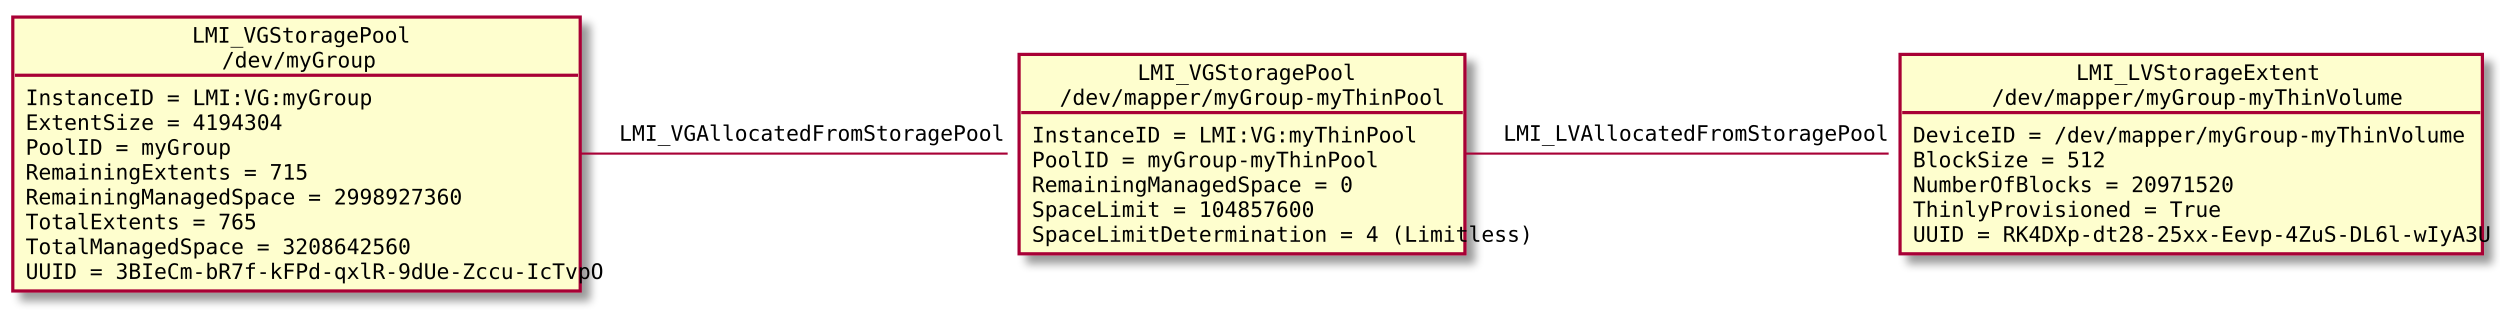
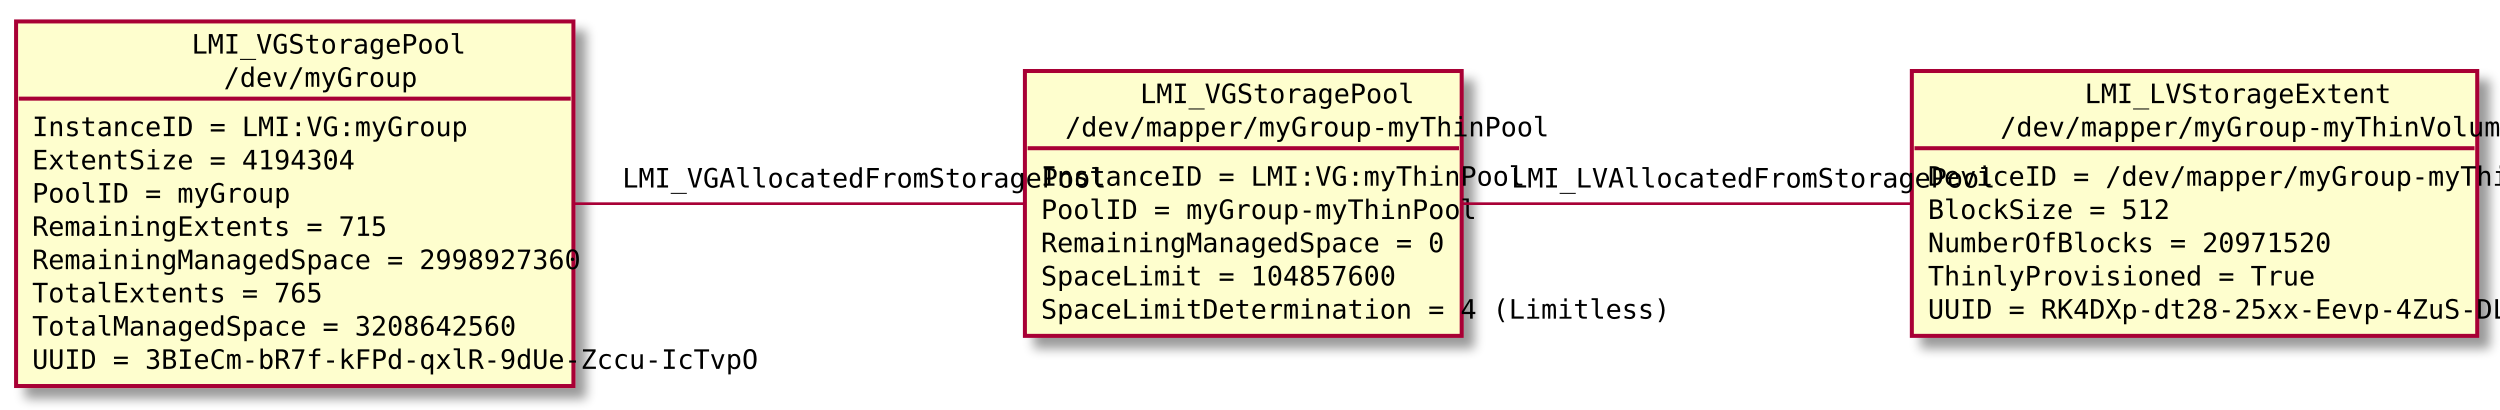
- <svg xmlns="http://www.w3.org/2000/svg" height="145pt" style="width:1172px;height:145px;" version="1.1" viewBox="0 0 1172 145" width="1172pt">
+ <svg xmlns="http://www.w3.org/2000/svg" height="153pt" style="width:933px;height:153px;" version="1.1" viewBox="0 0 933 153" width="933pt">
  <defs>
    <filter height="300%" id="f1" width="300%" x="-1" y="-1">
-       <feGaussianBlur result="blurOut" stdDeviation="2" />
+       <feGaussianBlur result="blurOut" stdDeviation="2.0" />
      <feColorMatrix in="blurOut" result="blurOut2" type="matrix" values="0 0 0 0 0 0 0 0 0 0 0 0 0 0 0 0 0 0 .4 0" />
-       <feOffset dx="4" dy="4" in="blurOut2" result="blurOut3" />
+       <feOffset dx="4.0" dy="4.0" in="blurOut2" result="blurOut3" />
      <feBlend in="SourceGraphic" in2="blurOut3" mode="normal" />
    </filter>
  </defs>
  <g>
-     <rect fill="#FEFECE" filter="url(#f1)" height="128.406" style="stroke: #A80036; stroke-width: 1.5;" width="266" x="6" y="8" />
-     <text fill="#000000" font-family="Monospace" font-size="10" lengthAdjust="spacingAndGlyphs" textLength="98" x="90" y="20">LMI_VGStoragePool</text>
-     <text fill="#000000" font-family="Monospace" font-size="10" lengthAdjust="spacingAndGlyphs" textLength="70" x="104" y="31.641">/dev/myGroup</text>
-     <line style="stroke: #A80036; stroke-width: 1.5;" x1="7" x2="271" y1="35.281" y2="35.281" />
-     <text fill="#000000" font-family="Monospace" font-size="10" lengthAdjust="spacingAndGlyphs" textLength="151" x="12" y="49.281">InstanceID = LMI:VG:myGroup</text>
-     <text fill="#000000" font-family="Monospace" font-size="10" lengthAdjust="spacingAndGlyphs" textLength="109" x="12" y="60.922">ExtentSize = 4194304</text>
-     <text fill="#000000" font-family="Monospace" font-size="10" lengthAdjust="spacingAndGlyphs" textLength="92" x="12" y="72.562">PoolID = myGroup</text>
-     <text fill="#000000" font-family="Monospace" font-size="10" lengthAdjust="spacingAndGlyphs" textLength="121" x="12" y="84.203">RemainingExtents = 715</text>
-     <text fill="#000000" font-family="Monospace" font-size="10" lengthAdjust="spacingAndGlyphs" textLength="200" x="12" y="95.844">RemainingManagedSpace = 2998927360</text>
-     <text fill="#000000" font-family="Monospace" font-size="10" lengthAdjust="spacingAndGlyphs" textLength="93" x="12" y="107.484">TotalExtents = 765</text>
-     <text fill="#000000" font-family="Monospace" font-size="10" lengthAdjust="spacingAndGlyphs" textLength="172" x="12" y="119.125">TotalManagedSpace = 3208642560</text>
-     <text fill="#000000" font-family="Monospace" font-size="10" lengthAdjust="spacingAndGlyphs" textLength="254" x="12" y="130.766">UUID = 3BIeCm-bR7f-kFPd-qxlR-9dUe-Zccu-IcTvpO</text>
-     <rect fill="#FEFECE" filter="url(#f1)" height="93.484" style="stroke: #A80036; stroke-width: 1.5;" width="209" x="477.75" y="25.5" />
-     <text fill="#000000" font-family="Monospace" font-size="10" lengthAdjust="spacingAndGlyphs" textLength="98" x="533.25" y="37.5">LMI_VGStoragePool</text>
-     <text fill="#000000" font-family="Monospace" font-size="10" lengthAdjust="spacingAndGlyphs" textLength="171" x="496.75" y="49.141">/dev/mapper/myGroup-myThinPool</text>
-     <line style="stroke: #A80036; stroke-width: 1.5;" x1="478.75" x2="685.75" y1="52.781" y2="52.781" />
-     <text fill="#000000" font-family="Monospace" font-size="10" lengthAdjust="spacingAndGlyphs" textLength="161" x="483.75" y="66.781">InstanceID = LMI:VG:myThinPool</text>
-     <text fill="#000000" font-family="Monospace" font-size="10" lengthAdjust="spacingAndGlyphs" textLength="152" x="483.75" y="78.422">PoolID = myGroup-myThinPool</text>
-     <text fill="#000000" font-family="Monospace" font-size="10" lengthAdjust="spacingAndGlyphs" textLength="146" x="483.75" y="90.062">RemainingManagedSpace = 0</text>
-     <text fill="#000000" font-family="Monospace" font-size="10" lengthAdjust="spacingAndGlyphs" textLength="122" x="483.75" y="101.703">SpaceLimit = 104857600</text>
-     <text fill="#000000" font-family="Monospace" font-size="10" lengthAdjust="spacingAndGlyphs" textLength="197" x="483.75" y="113.344">SpaceLimitDetermination = 4 (Limitless)</text>
-     <rect fill="#FEFECE" filter="url(#f1)" height="93.484" style="stroke: #A80036; stroke-width: 1.5;" width="273" x="890.75" y="25.5" />
-     <text fill="#000000" font-family="Monospace" font-size="10" lengthAdjust="spacingAndGlyphs" textLength="108" x="973.25" y="37.5">LMI_LVStorageExtent</text>
-     <text fill="#000000" font-family="Monospace" font-size="10" lengthAdjust="spacingAndGlyphs" textLength="187" x="933.75" y="49.141">/dev/mapper/myGroup-myThinVolume</text>
-     <line style="stroke: #A80036; stroke-width: 1.5;" x1="891.75" x2="1162.75" y1="52.781" y2="52.781" />
-     <text fill="#000000" font-family="Monospace" font-size="10" lengthAdjust="spacingAndGlyphs" textLength="245" x="896.75" y="66.781">DeviceID = /dev/mapper/myGroup-myThinVolume</text>
-     <text fill="#000000" font-family="Monospace" font-size="10" lengthAdjust="spacingAndGlyphs" textLength="77" x="896.75" y="78.422">BlockSize = 512</text>
-     <text fill="#000000" font-family="Monospace" font-size="10" lengthAdjust="spacingAndGlyphs" textLength="144" x="896.75" y="90.062">NumberOfBlocks = 20971520</text>
-     <text fill="#000000" font-family="Monospace" font-size="10" lengthAdjust="spacingAndGlyphs" textLength="118" x="896.75" y="101.703">ThinlyProvisioned = True</text>
-     <text fill="#000000" font-family="Monospace" font-size="10" lengthAdjust="spacingAndGlyphs" textLength="261" x="896.75" y="113.344">UUID = RK4DXp-dt28-25xx-Eevp-4ZuS-DL6l-wIyA3U</text>
-     <path d="M272.215,72 C336.159,72 411.839,72 472.391,72 " fill="none" style="stroke: #A80036; stroke-width: 1.0;" />
-     <text fill="#000000" font-family="Monospace" font-size="10" lengthAdjust="spacingAndGlyphs" textLength="168" x="290.25" y="66">LMI_VGAllocatedFromStoragePool</text>
-     <path d="M686.333,72 C745.67,72 820.803,72 885.403,72 " fill="none" style="stroke: #A80036; stroke-width: 1.0;" />
-     <text fill="#000000" font-family="Monospace" font-size="10" lengthAdjust="spacingAndGlyphs" textLength="166" x="704.75" y="66">LMI_LVAllocatedFromStoragePool</text>
+     <rect fill="#FEFECE" filter="url(#f1)" height="136.062" style="stroke: #A80036; stroke-width: 1.5;" width="208" x="6" y="8" />
+     <text fill="#000000" font-family="Monospace" font-size="10" lengthAdjust="spacingAndGlyphs" textLength="77" x="71.5" y="20">LMI_VGStoragePool</text>
+     <text fill="#000000" font-family="Monospace" font-size="10" lengthAdjust="spacingAndGlyphs" textLength="53" x="83.5" y="32.406">/dev/myGroup</text>
+     <line style="stroke: #A80036; stroke-width: 1.5;" x1="7" x2="213" y1="36.812" y2="36.812" />
+     <text fill="#000000" font-family="Monospace" font-size="10" lengthAdjust="spacingAndGlyphs" textLength="113" x="12" y="50.812">InstanceID = LMI:VG:myGroup</text>
+     <text fill="#000000" font-family="Monospace" font-size="10" lengthAdjust="spacingAndGlyphs" textLength="83" x="12" y="63.219">ExtentSize = 4194304</text>
+     <text fill="#000000" font-family="Monospace" font-size="10" lengthAdjust="spacingAndGlyphs" textLength="69" x="12" y="75.625">PoolID = myGroup</text>
+     <text fill="#000000" font-family="Monospace" font-size="10" lengthAdjust="spacingAndGlyphs" textLength="93" x="12" y="88.031">RemainingExtents = 715</text>
+     <text fill="#000000" font-family="Monospace" font-size="10" lengthAdjust="spacingAndGlyphs" textLength="162" x="12" y="100.438">RemainingManagedSpace = 2998927360</text>
+     <text fill="#000000" font-family="Monospace" font-size="10" lengthAdjust="spacingAndGlyphs" textLength="70" x="12" y="112.844">TotalExtents = 765</text>
+     <text fill="#000000" font-family="Monospace" font-size="10" lengthAdjust="spacingAndGlyphs" textLength="139" x="12" y="125.25">TotalManagedSpace = 3208642560</text>
+     <text fill="#000000" font-family="Monospace" font-size="10" lengthAdjust="spacingAndGlyphs" textLength="196" x="12" y="137.656">UUID = 3BIeCm-bR7f-kFPd-qxlR-9dUe-Zccu-IcTvpO</text>
+     <rect fill="#FEFECE" filter="url(#f1)" height="98.844" style="stroke: #A80036; stroke-width: 1.5;" width="163" x="382.5" y="26.5" />
+     <text fill="#000000" font-family="Monospace" font-size="10" lengthAdjust="spacingAndGlyphs" textLength="77" x="425.5" y="38.5">LMI_VGStoragePool</text>
+     <text fill="#000000" font-family="Monospace" font-size="10" lengthAdjust="spacingAndGlyphs" textLength="133" x="397.5" y="50.906">/dev/mapper/myGroup-myThinPool</text>
+     <line style="stroke: #A80036; stroke-width: 1.5;" x1="383.5" x2="544.5" y1="55.312" y2="55.312" />
+     <text fill="#000000" font-family="Monospace" font-size="10" lengthAdjust="spacingAndGlyphs" textLength="123" x="388.5" y="69.312">InstanceID = LMI:VG:myThinPool</text>
+     <text fill="#000000" font-family="Monospace" font-size="10" lengthAdjust="spacingAndGlyphs" textLength="117" x="388.5" y="81.719">PoolID = myGroup-myThinPool</text>
+     <text fill="#000000" font-family="Monospace" font-size="10" lengthAdjust="spacingAndGlyphs" textLength="117" x="388.5" y="94.125">RemainingManagedSpace = 0</text>
+     <text fill="#000000" font-family="Monospace" font-size="10" lengthAdjust="spacingAndGlyphs" textLength="96" x="388.5" y="106.531">SpaceLimit = 104857600</text>
+     <text fill="#000000" font-family="Monospace" font-size="10" lengthAdjust="spacingAndGlyphs" textLength="151" x="388.5" y="118.938">SpaceLimitDetermination = 4 (Limitless)</text>
+     <rect fill="#FEFECE" filter="url(#f1)" height="98.844" style="stroke: #A80036; stroke-width: 1.5;" width="211" x="713.5" y="26.5" />
+     <text fill="#000000" font-family="Monospace" font-size="10" lengthAdjust="spacingAndGlyphs" textLength="82" x="778" y="38.5">LMI_LVStorageExtent</text>
+     <text fill="#000000" font-family="Monospace" font-size="10" lengthAdjust="spacingAndGlyphs" textLength="145" x="746.5" y="50.906">/dev/mapper/myGroup-myThinVolume</text>
+     <line style="stroke: #A80036; stroke-width: 1.5;" x1="714.5" x2="923.5" y1="55.312" y2="55.312" />
+     <text fill="#000000" font-family="Monospace" font-size="10" lengthAdjust="spacingAndGlyphs" textLength="188" x="719.5" y="69.312">DeviceID = /dev/mapper/myGroup-myThinVolume</text>
+     <text fill="#000000" font-family="Monospace" font-size="10" lengthAdjust="spacingAndGlyphs" textLength="60" x="719.5" y="81.719">BlockSize = 512</text>
+     <text fill="#000000" font-family="Monospace" font-size="10" lengthAdjust="spacingAndGlyphs" textLength="112" x="719.5" y="94.125">NumberOfBlocks = 20971520</text>
+     <text fill="#000000" font-family="Monospace" font-size="10" lengthAdjust="spacingAndGlyphs" textLength="95" x="719.5" y="106.531">ThinlyProvisioned = True</text>
+     <text fill="#000000" font-family="Monospace" font-size="10" lengthAdjust="spacingAndGlyphs" textLength="199" x="719.5" y="118.938">UUID = RK4DXp-dt28-25xx-Eevp-4ZuS-DL6l-wIyA3U</text>
+     <path d="M214.297,76 C267.935,76 332.355,76 382.327,76 " fill="none" style="stroke: #A80036; stroke-width: 1.0;" />
+     <text fill="#000000" font-family="Monospace" font-size="10" lengthAdjust="spacingAndGlyphs" textLength="132" x="232.25" y="70">LMI_VGAllocatedFromStoragePool</text>
+     <path d="M545.89,76 C595.648,76 659.694,76 713.257,76 " fill="none" style="stroke: #A80036; stroke-width: 1.0;" />
+     <text fill="#000000" font-family="Monospace" font-size="10" lengthAdjust="spacingAndGlyphs" textLength="131" x="564" y="70">LMI_LVAllocatedFromStoragePool</text>
  </g>
</svg>
